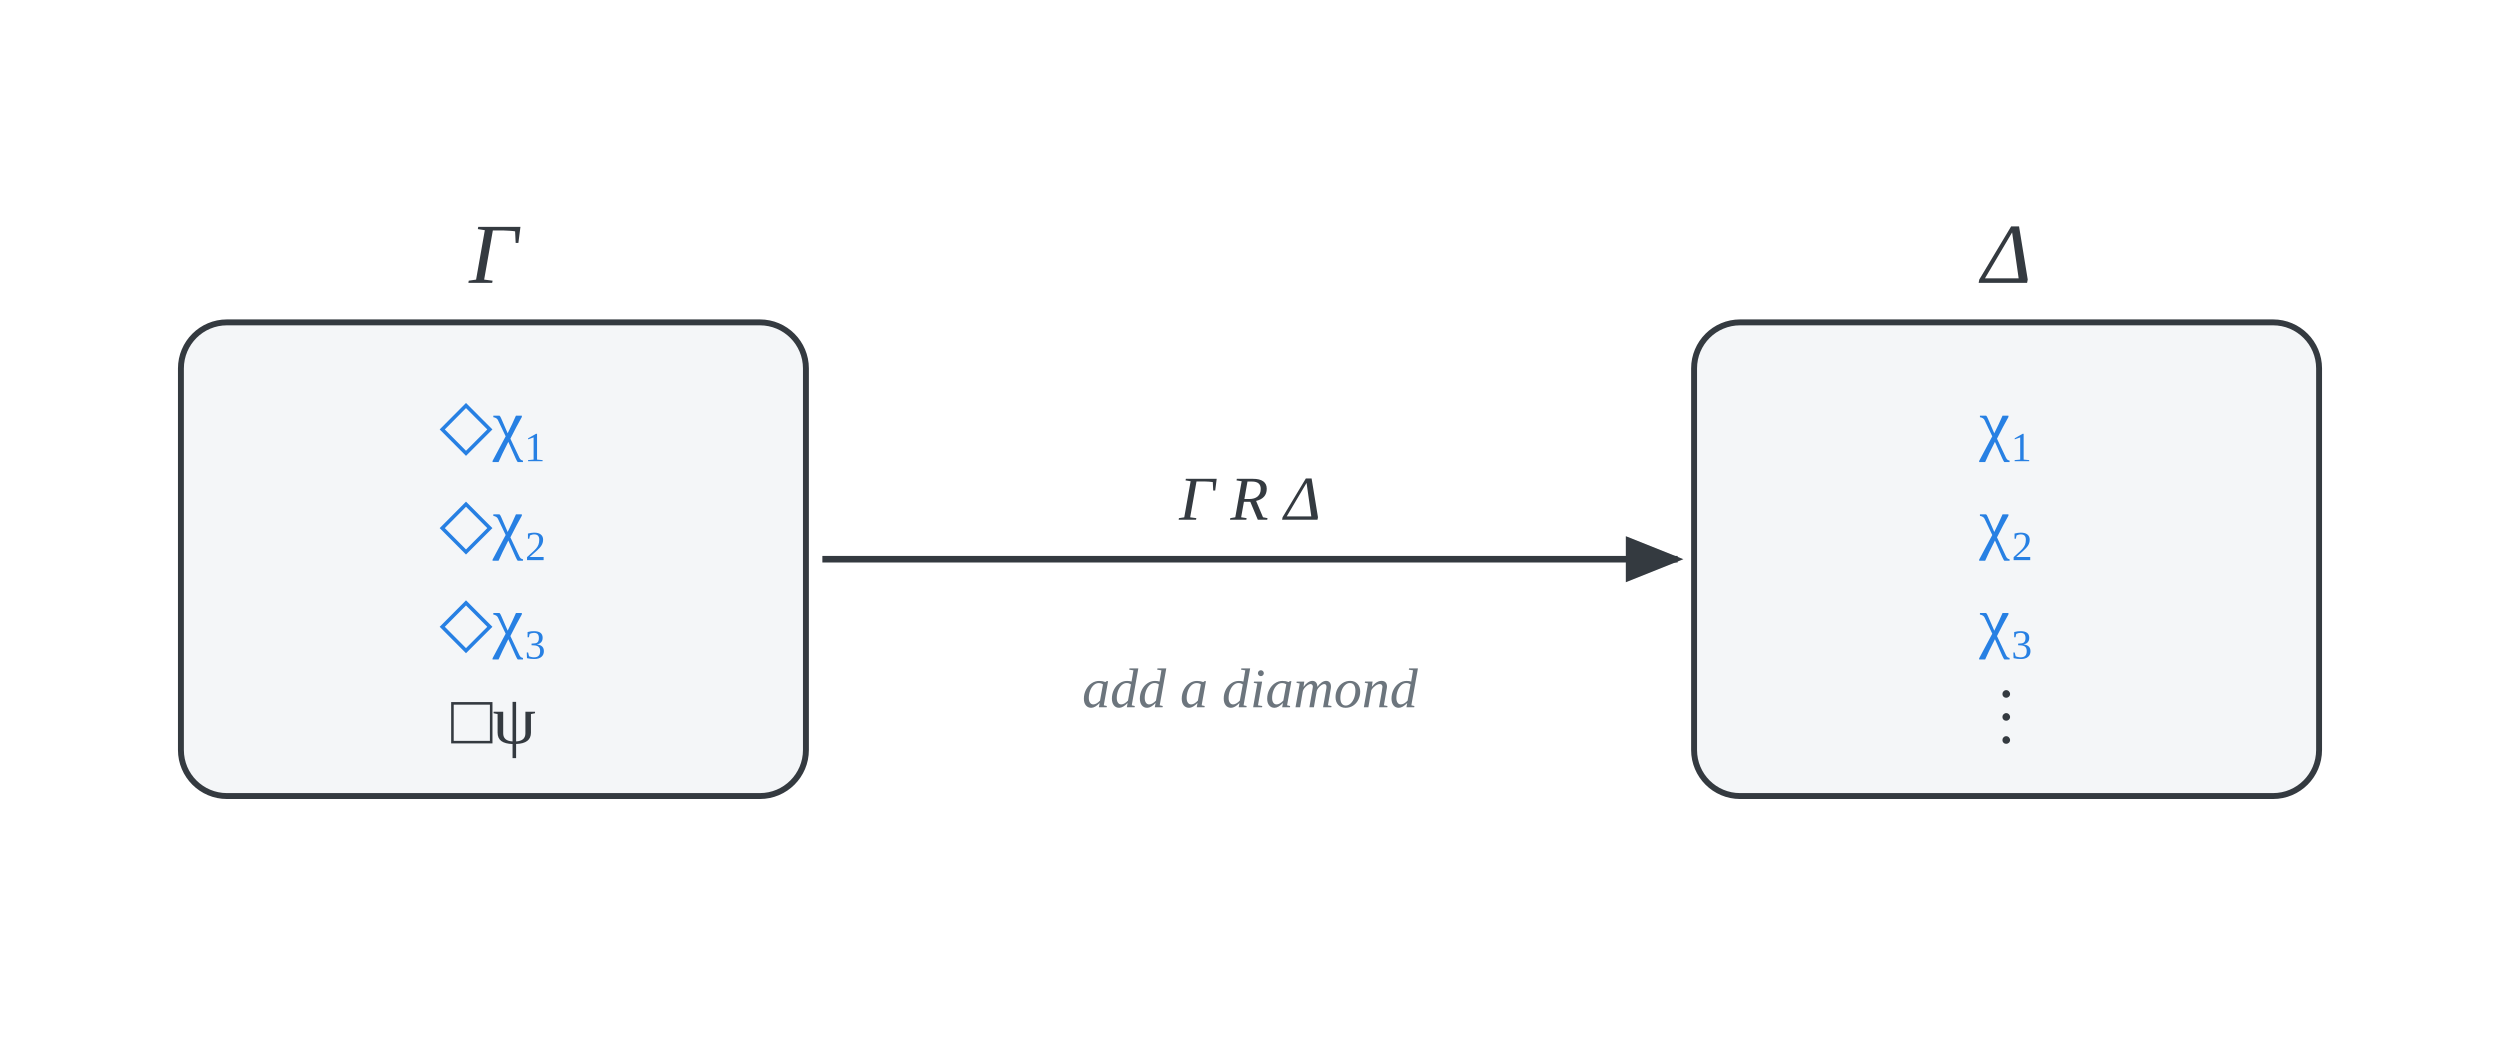
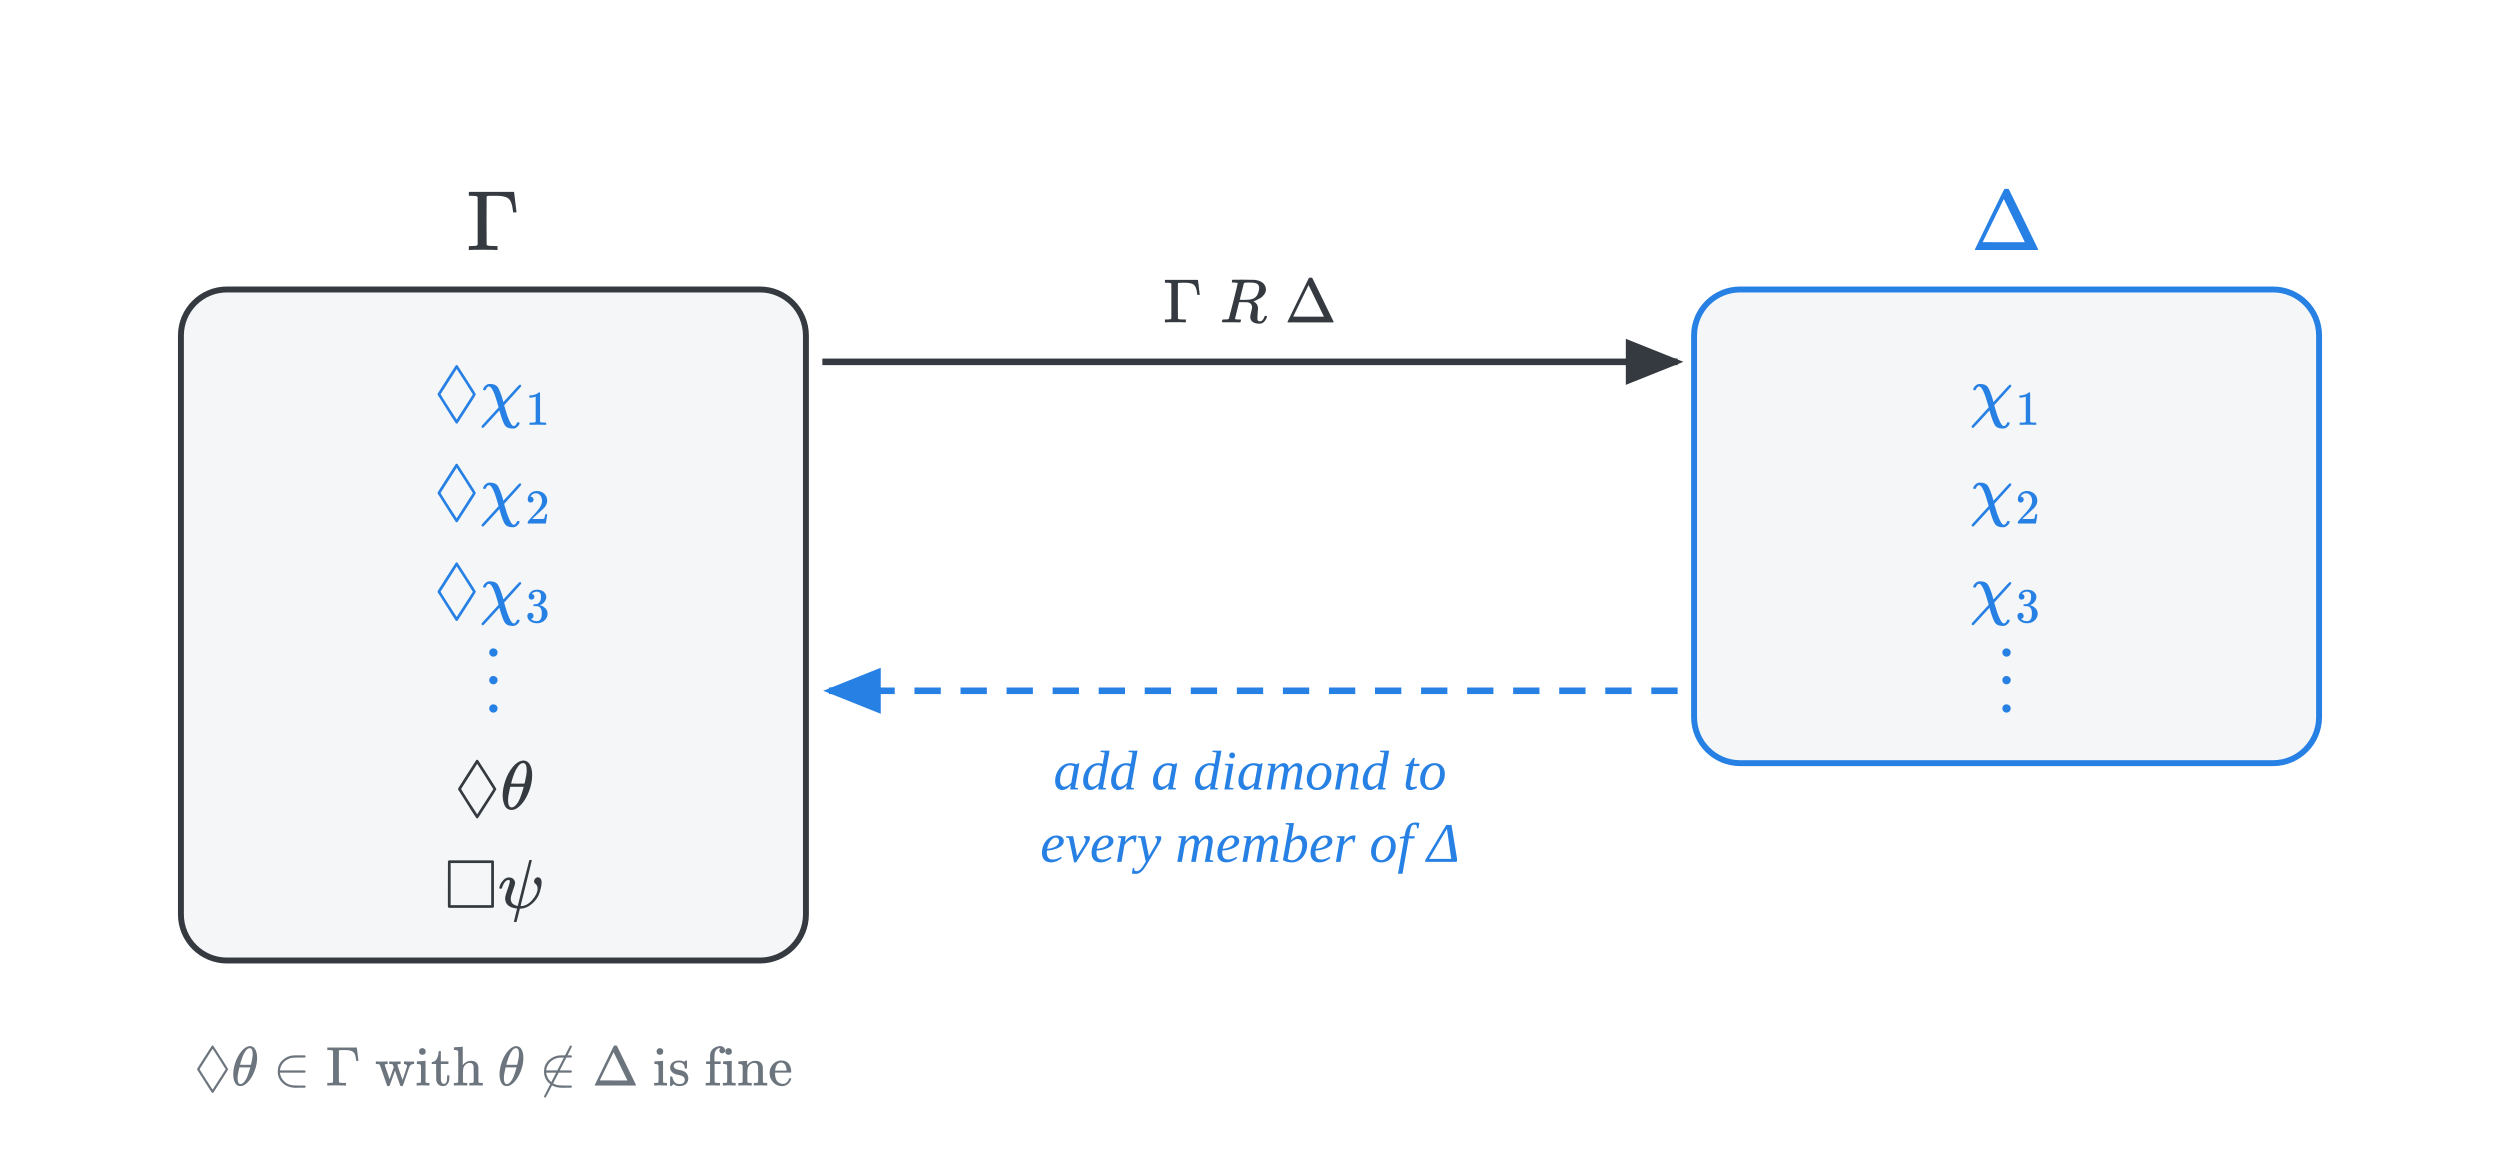
- <svg xmlns="http://www.w3.org/2000/svg" aria-label="Gamma R Delta: whatever is in Delta is possible according to Gamma." role="img" width="760" height="320" viewBox="0 0 760 320">
+ <svg xmlns="http://www.w3.org/2000/svg" aria-label="Gamma R Delta: for every member chi of Delta, diamond chi is in Gamma. Gamma may contain other diamond formulas whose bodies are not in Delta." role="img" width="760" height="350" viewBox="0 0 760 350">
  <defs>
    <marker id="a" markerHeight="7" markerWidth="9" orient="auto-start-reverse" refX="9" refY="4" viewBox="0 0 10 8">
      <path d="M 0 0 L 10 4 L 0 8 z" fill="#343a40" />
    </marker>
    <marker id="b" markerHeight="7" markerWidth="9" orient="auto-start-reverse" refX="9" refY="4" viewBox="0 0 10 8">
      <path d="M 0 0 L 10 4 L 0 8 z" fill="#2780e3" />
    </marker>
  </defs>
  <g font-family="Georgia, 'Times New Roman', 'DejaVu Serif', serif">
-     <rect x="55.0" y="98.0" width="190" height="144" rx="14" fill="#f4f6f8" stroke="#343a40" stroke-width="1.8" />
-     <text x="150" y="86.0" font-size="26" fill="#343a40" font-style="italic" text-anchor="middle">Γ</text>
-     <text x="150" y="136.0" font-size="21" fill="#2780e3" text-anchor="middle">◇χ₁</text>
-     <text x="150" y="166.0" font-size="21" fill="#2780e3" text-anchor="middle">◇χ₂</text>
-     <text x="150" y="196.0" font-size="21" fill="#2780e3" text-anchor="middle">◇χ₃</text>
-     <text x="150" y="226.0" font-size="21" fill="#343a40" text-anchor="middle">□ψ</text>
-     <rect x="515.0" y="98.0" width="190" height="144" rx="14" fill="#f4f6f8" stroke="#343a40" stroke-width="1.8" />
-     <text x="610" y="86.0" font-size="26" fill="#343a40" font-style="italic" text-anchor="middle">Δ</text>
-     <text x="610" y="136.0" font-size="21" fill="#2780e3" text-anchor="middle">χ₁</text>
-     <text x="610" y="166.0" font-size="21" fill="#2780e3" text-anchor="middle">χ₂</text>
-     <text x="610" y="196.0" font-size="21" fill="#2780e3" text-anchor="middle">χ₃</text>
-     <text x="610" y="226.0" font-size="21" fill="#343a40" text-anchor="middle">⋮</text>
-     <line x1="250" y1="170" x2="510" y2="170" stroke="#343a40" stroke-width="2" marker-end="url(#a)" />
-     <text x="380.0" y="158.0" font-size="19" fill="#343a40" font-style="italic" text-anchor="middle">Γ R Δ</text>
-     <text x="380" y="215" font-size="17" fill="#6c757d" font-style="italic" text-anchor="middle">add a diamond</text>
+     <rect x="55.0" y="88.0" width="190" height="204" rx="14" fill="#f4f6f8" stroke="#343a40" stroke-width="1.8" />
+     <g transform="translate(141.88,76.00) scale(0.026)">
+       <g stroke="#343a40" fill="#343a40" stroke-width="0" transform="scale(1,-1)">
+         <g data-mml-node="math">
+           <g data-mml-node="mi">
+             <path data-c="393" d="M128 619Q121 626 117 628T101 631T58 634H25V680H554V676Q556 670 568 560T582 444V440H542V444Q542 445 538 478T523 545T492 598Q454 634 349 634H334Q264 634 249 633T233 621Q232 618 232 339L233 61Q240 54 245 52T270 48T333 46H360V0H348Q324 3 182 3Q51 3 36 0H25V46H58Q100 47 109 49T128 61V619Z" />
+           </g>
+         </g>
+       </g>
+     </g>
+     <g transform="translate(131.84,126.00) scale(0.021)">
+       <g stroke="#2780e3" fill="#2780e3" stroke-width="0" transform="scale(1,-1)">
+         <g data-mml-node="math">
+           <g data-mml-node="mi">
+             <path data-c="25CA" d="M318 709Q325 716 332 716Q340 716 344 713T474 511Q611 298 611 292Q611 285 526 152Q494 103 474 72Q347 -128 344 -130Q340 -132 333 -132T322 -130Q319 -128 257 -31T131 169T60 278Q56 285 56 292Q56 298 60 305Q73 326 194 516T318 709ZM567 290T567 291T451 475T333 658L100 293Q100 288 215 108L333 -74Q334 -74 450 108Z" />
+           </g>
+           <g data-mml-node="msub" transform="translate(667,0)">
+             <g data-mml-node="mi">
+               <path data-c="1D712" d="M576 -125Q576 -147 547 -175T487 -204H476Q394 -204 363 -157Q334 -114 293 26L284 59Q283 58 248 19T170 -66T92 -151T53 -191Q49 -194 43 -194Q36 -194 31 -189T25 -177T38 -154T151 -30L272 102L265 131Q189 405 135 405Q104 405 87 358Q86 351 68 351Q48 351 48 361Q48 369 56 386T89 423T148 442Q224 442 258 400Q276 375 297 320T330 222L341 180Q344 180 455 303T573 429Q579 431 582 431Q600 431 600 414Q600 407 587 392T477 270Q356 138 353 134L362 102Q392 -10 428 -89T490 -168Q504 -168 517 -156T536 -126Q539 -116 543 -115T557 -114T571 -115Q576 -118 576 -125Z" />
+             </g>
+             <g data-mml-node="mn" transform="translate(659,-150) scale(0.707)">
+               <path data-c="31" d="M213 578L200 573Q186 568 160 563T102 556H83V602H102Q149 604 189 617T245 641T273 663Q275 666 285 666Q294 666 302 660V361L303 61Q310 54 315 52T339 48T401 46H427V0H416Q395 3 257 3Q121 3 100 0H88V46H114Q136 46 152 46T177 47T193 50T201 52T207 57T213 61V578Z" />
+             </g>
+           </g>
+         </g>
+       </g>
+     </g>
+     <g transform="translate(131.84,156.00) scale(0.021)">
+       <g stroke="#2780e3" fill="#2780e3" stroke-width="0" transform="scale(1,-1)">
+         <g data-mml-node="math">
+           <g data-mml-node="mi">
+             <path data-c="25CA" d="M318 709Q325 716 332 716Q340 716 344 713T474 511Q611 298 611 292Q611 285 526 152Q494 103 474 72Q347 -128 344 -130Q340 -132 333 -132T322 -130Q319 -128 257 -31T131 169T60 278Q56 285 56 292Q56 298 60 305Q73 326 194 516T318 709ZM567 290T567 291T451 475T333 658L100 293Q100 288 215 108L333 -74Q334 -74 450 108Z" />
+           </g>
+           <g data-mml-node="msub" transform="translate(667,0)">
+             <g data-mml-node="mi">
+               <path data-c="1D712" d="M576 -125Q576 -147 547 -175T487 -204H476Q394 -204 363 -157Q334 -114 293 26L284 59Q283 58 248 19T170 -66T92 -151T53 -191Q49 -194 43 -194Q36 -194 31 -189T25 -177T38 -154T151 -30L272 102L265 131Q189 405 135 405Q104 405 87 358Q86 351 68 351Q48 351 48 361Q48 369 56 386T89 423T148 442Q224 442 258 400Q276 375 297 320T330 222L341 180Q344 180 455 303T573 429Q579 431 582 431Q600 431 600 414Q600 407 587 392T477 270Q356 138 353 134L362 102Q392 -10 428 -89T490 -168Q504 -168 517 -156T536 -126Q539 -116 543 -115T557 -114T571 -115Q576 -118 576 -125Z" />
+             </g>
+             <g data-mml-node="mn" transform="translate(659,-150) scale(0.707)">
+               <path data-c="32" d="M109 429Q82 429 66 447T50 491Q50 562 103 614T235 666Q326 666 387 610T449 465Q449 422 429 383T381 315T301 241Q265 210 201 149L142 93L218 92Q375 92 385 97Q392 99 409 186V189H449V186Q448 183 436 95T421 3V0H50V19V31Q50 38 56 46T86 81Q115 113 136 137Q145 147 170 174T204 211T233 244T261 278T284 308T305 340T320 369T333 401T340 431T343 464Q343 527 309 573T212 619Q179 619 154 602T119 569T109 550Q109 549 114 549Q132 549 151 535T170 489Q170 464 154 447T109 429Z" />
+             </g>
+           </g>
+         </g>
+       </g>
+     </g>
+     <g transform="translate(131.84,186.00) scale(0.021)">
+       <g stroke="#2780e3" fill="#2780e3" stroke-width="0" transform="scale(1,-1)">
+         <g data-mml-node="math">
+           <g data-mml-node="mi">
+             <path data-c="25CA" d="M318 709Q325 716 332 716Q340 716 344 713T474 511Q611 298 611 292Q611 285 526 152Q494 103 474 72Q347 -128 344 -130Q340 -132 333 -132T322 -130Q319 -128 257 -31T131 169T60 278Q56 285 56 292Q56 298 60 305Q73 326 194 516T318 709ZM567 290T567 291T451 475T333 658L100 293Q100 288 215 108L333 -74Q334 -74 450 108Z" />
+           </g>
+           <g data-mml-node="msub" transform="translate(667,0)">
+             <g data-mml-node="mi">
+               <path data-c="1D712" d="M576 -125Q576 -147 547 -175T487 -204H476Q394 -204 363 -157Q334 -114 293 26L284 59Q283 58 248 19T170 -66T92 -151T53 -191Q49 -194 43 -194Q36 -194 31 -189T25 -177T38 -154T151 -30L272 102L265 131Q189 405 135 405Q104 405 87 358Q86 351 68 351Q48 351 48 361Q48 369 56 386T89 423T148 442Q224 442 258 400Q276 375 297 320T330 222L341 180Q344 180 455 303T573 429Q579 431 582 431Q600 431 600 414Q600 407 587 392T477 270Q356 138 353 134L362 102Q392 -10 428 -89T490 -168Q504 -168 517 -156T536 -126Q539 -116 543 -115T557 -114T571 -115Q576 -118 576 -125Z" />
+             </g>
+             <g data-mml-node="mn" transform="translate(659,-150) scale(0.707)">
+               <path data-c="33" d="M127 463Q100 463 85 480T69 524Q69 579 117 622T233 665Q268 665 277 664Q351 652 390 611T430 522Q430 470 396 421T302 350L299 348Q299 347 308 345T337 336T375 315Q457 262 457 175Q457 96 395 37T238 -22Q158 -22 100 21T42 130Q42 158 60 175T105 193Q133 193 151 175T169 130Q169 119 166 110T159 94T148 82T136 74T126 70T118 67L114 66Q165 21 238 21Q293 21 321 74Q338 107 338 175V195Q338 290 274 322Q259 328 213 329L171 330L168 332Q166 335 166 348Q166 366 174 366Q202 366 232 371Q266 376 294 413T322 525V533Q322 590 287 612Q265 626 240 626Q208 626 181 615T143 592T132 580H135Q138 579 143 578T153 573T165 566T175 555T183 540T186 520Q186 498 172 481T127 463Z" />
+             </g>
+           </g>
+         </g>
+       </g>
+     </g>
+     <g transform="translate(147.08,216.00) scale(0.021)">
+       <g stroke="#2780e3" fill="#2780e3" stroke-width="0" transform="scale(1,-1)">
+         <g data-mml-node="math">
+           <g data-mml-node="TeXAtom" data-mjx-texclass="ORD">
+             <g data-mml-node="mo">
+               <path data-c="22EE" d="M78 30Q78 54 95 72T138 90Q162 90 180 74T199 31Q199 6 182 -12T139 -30T96 -13T78 30ZM78 440Q78 464 95 482T138 500Q162 500 180 484T199 441Q199 416 182 398T139 380T96 397T78 440ZM78 840Q78 864 95 882T138 900Q162 900 180 884T199 841Q199 816 182 798T139 780T96 797T78 840Z" />
+             </g>
+           </g>
+         </g>
+       </g>
+     </g>
+     <g transform="translate(138.07,246.00) scale(0.021)">
+       <g stroke="#343a40" fill="#343a40" stroke-width="0" transform="scale(1,-1)">
+         <g data-mml-node="math">
+           <g data-mml-node="mi">
+             <path data-c="25CA" d="M318 709Q325 716 332 716Q340 716 344 713T474 511Q611 298 611 292Q611 285 526 152Q494 103 474 72Q347 -128 344 -130Q340 -132 333 -132T322 -130Q319 -128 257 -31T131 169T60 278Q56 285 56 292Q56 298 60 305Q73 326 194 516T318 709ZM567 290T567 291T451 475T333 658L100 293Q100 288 215 108L333 -74Q334 -74 450 108Z" />
+           </g>
+           <g data-mml-node="mi" transform="translate(667,0)">
+             <path data-c="1D703" d="M35 200Q35 302 74 415T180 610T319 704Q320 704 327 704T339 705Q393 701 423 656Q462 596 462 495Q462 380 417 261T302 66T168 -10H161Q125 -10 99 10T60 63T41 130T35 200ZM383 566Q383 668 330 668Q294 668 260 623T204 521T170 421T157 371Q206 370 254 370L351 371Q352 372 359 404T375 484T383 566ZM113 132Q113 26 166 26Q181 26 198 36T239 74T287 161T335 307L340 324H145Q145 321 136 286T120 208T113 132Z" />
+           </g>
+         </g>
+       </g>
+     </g>
+     <g transform="translate(135.00,276.00) scale(0.021)">
+       <g stroke="#343a40" fill="#343a40" stroke-width="0" transform="scale(1,-1)">
+         <g data-mml-node="math">
+           <g data-mml-node="mi">
+             <path data-c="25FB" d="M71 0Q59 4 55 16V346L56 676Q64 686 70 689H709Q719 681 722 674V15Q719 10 709 1L390 0H71ZM682 40V649H95V40H682Z" />
+           </g>
+           <g data-mml-node="mi" transform="translate(778,0)">
+             <path data-c="1D713" d="M161 441Q202 441 226 417T250 358Q250 338 218 252T187 127Q190 85 214 61Q235 43 257 37Q275 29 288 29H289L371 360Q455 691 456 692Q459 694 472 694Q492 694 492 687Q492 678 411 356Q329 28 329 27T335 26Q421 26 498 114T576 278Q576 302 568 319T550 343T532 361T524 384Q524 405 541 424T583 443Q602 443 618 425T634 366Q634 337 623 288T605 220Q573 125 492 57T329 -11H319L296 -104Q272 -198 272 -199Q270 -205 252 -205H239Q233 -199 233 -197Q233 -192 256 -102T279 -9Q272 -8 265 -8Q106 14 106 139Q106 174 139 264T173 379Q173 380 173 381Q173 390 173 393T169 400T158 404H154Q131 404 112 385T82 344T65 302T57 280Q55 278 41 278H27Q21 284 21 287Q21 299 34 333T82 404T161 441Z" />
+           </g>
+         </g>
+       </g>
+     </g>
+     <rect x="515.0" y="88.0" width="190" height="144" rx="14" fill="#f4f6f8" stroke="#2780e3" stroke-width="1.8" />
+     <g transform="translate(599.17,76.00) scale(0.026)">
+       <g stroke="#2780e3" fill="#2780e3" stroke-width="0" transform="scale(1,-1)">
+         <g data-mml-node="math">
+           <g data-mml-node="mi">
+             <path data-c="394" d="M51 0Q46 4 46 7Q46 9 215 357T388 709Q391 716 416 716Q439 716 444 709Q447 705 616 357T786 7Q786 4 781 0H51ZM507 344L384 596L137 92L383 91H630Q630 93 507 344Z" />
+           </g>
+         </g>
+       </g>
+     </g>
+     <g transform="translate(598.84,126.00) scale(0.021)">
+       <g stroke="#2780e3" fill="#2780e3" stroke-width="0" transform="scale(1,-1)">
+         <g data-mml-node="math">
+           <g data-mml-node="msub">
+             <g data-mml-node="mi">
+               <path data-c="1D712" d="M576 -125Q576 -147 547 -175T487 -204H476Q394 -204 363 -157Q334 -114 293 26L284 59Q283 58 248 19T170 -66T92 -151T53 -191Q49 -194 43 -194Q36 -194 31 -189T25 -177T38 -154T151 -30L272 102L265 131Q189 405 135 405Q104 405 87 358Q86 351 68 351Q48 351 48 361Q48 369 56 386T89 423T148 442Q224 442 258 400Q276 375 297 320T330 222L341 180Q344 180 455 303T573 429Q579 431 582 431Q600 431 600 414Q600 407 587 392T477 270Q356 138 353 134L362 102Q392 -10 428 -89T490 -168Q504 -168 517 -156T536 -126Q539 -116 543 -115T557 -114T571 -115Q576 -118 576 -125Z" />
+             </g>
+             <g data-mml-node="mn" transform="translate(659,-150) scale(0.707)">
+               <path data-c="31" d="M213 578L200 573Q186 568 160 563T102 556H83V602H102Q149 604 189 617T245 641T273 663Q275 666 285 666Q294 666 302 660V361L303 61Q310 54 315 52T339 48T401 46H427V0H416Q395 3 257 3Q121 3 100 0H88V46H114Q136 46 152 46T177 47T193 50T201 52T207 57T213 61V578Z" />
+             </g>
+           </g>
+         </g>
+       </g>
+     </g>
+     <g transform="translate(598.84,156.00) scale(0.021)">
+       <g stroke="#2780e3" fill="#2780e3" stroke-width="0" transform="scale(1,-1)">
+         <g data-mml-node="math">
+           <g data-mml-node="msub">
+             <g data-mml-node="mi">
+               <path data-c="1D712" d="M576 -125Q576 -147 547 -175T487 -204H476Q394 -204 363 -157Q334 -114 293 26L284 59Q283 58 248 19T170 -66T92 -151T53 -191Q49 -194 43 -194Q36 -194 31 -189T25 -177T38 -154T151 -30L272 102L265 131Q189 405 135 405Q104 405 87 358Q86 351 68 351Q48 351 48 361Q48 369 56 386T89 423T148 442Q224 442 258 400Q276 375 297 320T330 222L341 180Q344 180 455 303T573 429Q579 431 582 431Q600 431 600 414Q600 407 587 392T477 270Q356 138 353 134L362 102Q392 -10 428 -89T490 -168Q504 -168 517 -156T536 -126Q539 -116 543 -115T557 -114T571 -115Q576 -118 576 -125Z" />
+             </g>
+             <g data-mml-node="mn" transform="translate(659,-150) scale(0.707)">
+               <path data-c="32" d="M109 429Q82 429 66 447T50 491Q50 562 103 614T235 666Q326 666 387 610T449 465Q449 422 429 383T381 315T301 241Q265 210 201 149L142 93L218 92Q375 92 385 97Q392 99 409 186V189H449V186Q448 183 436 95T421 3V0H50V19V31Q50 38 56 46T86 81Q115 113 136 137Q145 147 170 174T204 211T233 244T261 278T284 308T305 340T320 369T333 401T340 431T343 464Q343 527 309 573T212 619Q179 619 154 602T119 569T109 550Q109 549 114 549Q132 549 151 535T170 489Q170 464 154 447T109 429Z" />
+             </g>
+           </g>
+         </g>
+       </g>
+     </g>
+     <g transform="translate(598.84,186.00) scale(0.021)">
+       <g stroke="#2780e3" fill="#2780e3" stroke-width="0" transform="scale(1,-1)">
+         <g data-mml-node="math">
+           <g data-mml-node="msub">
+             <g data-mml-node="mi">
+               <path data-c="1D712" d="M576 -125Q576 -147 547 -175T487 -204H476Q394 -204 363 -157Q334 -114 293 26L284 59Q283 58 248 19T170 -66T92 -151T53 -191Q49 -194 43 -194Q36 -194 31 -189T25 -177T38 -154T151 -30L272 102L265 131Q189 405 135 405Q104 405 87 358Q86 351 68 351Q48 351 48 361Q48 369 56 386T89 423T148 442Q224 442 258 400Q276 375 297 320T330 222L341 180Q344 180 455 303T573 429Q579 431 582 431Q600 431 600 414Q600 407 587 392T477 270Q356 138 353 134L362 102Q392 -10 428 -89T490 -168Q504 -168 517 -156T536 -126Q539 -116 543 -115T557 -114T571 -115Q576 -118 576 -125Z" />
+             </g>
+             <g data-mml-node="mn" transform="translate(659,-150) scale(0.707)">
+               <path data-c="33" d="M127 463Q100 463 85 480T69 524Q69 579 117 622T233 665Q268 665 277 664Q351 652 390 611T430 522Q430 470 396 421T302 350L299 348Q299 347 308 345T337 336T375 315Q457 262 457 175Q457 96 395 37T238 -22Q158 -22 100 21T42 130Q42 158 60 175T105 193Q133 193 151 175T169 130Q169 119 166 110T159 94T148 82T136 74T126 70T118 67L114 66Q165 21 238 21Q293 21 321 74Q338 107 338 175V195Q338 290 274 322Q259 328 213 329L171 330L168 332Q166 335 166 348Q166 366 174 366Q202 366 232 371Q266 376 294 413T322 525V533Q322 590 287 612Q265 626 240 626Q208 626 181 615T143 592T132 580H135Q138 579 143 578T153 573T165 566T175 555T183 540T186 520Q186 498 172 481T127 463Z" />
+             </g>
+           </g>
+         </g>
+       </g>
+     </g>
+     <g transform="translate(607.08,216.00) scale(0.021)">
+       <g stroke="#2780e3" fill="#2780e3" stroke-width="0" transform="scale(1,-1)">
+         <g data-mml-node="math">
+           <g data-mml-node="TeXAtom" data-mjx-texclass="ORD">
+             <g data-mml-node="mo">
+               <path data-c="22EE" d="M78 30Q78 54 95 72T138 90Q162 90 180 74T199 31Q199 6 182 -12T139 -30T96 -13T78 30ZM78 440Q78 464 95 482T138 500Q162 500 180 484T199 441Q199 416 182 398T139 380T96 397T78 440ZM78 840Q78 864 95 882T138 900Q162 900 180 884T199 841Q199 816 182 798T139 780T96 797T78 840Z" />
+             </g>
+           </g>
+         </g>
+       </g>
+     </g>
+     <line x1="250" y1="110" x2="510" y2="110" stroke="#343a40" stroke-width="2" marker-end="url(#a)" />
+     <g transform="translate(353.66,98.00) scale(0.019)">
+       <g stroke="#343a40" fill="#343a40" stroke-width="0" transform="scale(1,-1)">
+         <g data-mml-node="math">
+           <g data-mml-node="mi">
+             <path data-c="393" d="M128 619Q121 626 117 628T101 631T58 634H25V680H554V676Q556 670 568 560T582 444V440H542V444Q542 445 538 478T523 545T492 598Q454 634 349 634H334Q264 634 249 633T233 621Q232 618 232 339L233 61Q240 54 245 52T270 48T333 46H360V0H348Q324 3 182 3Q51 3 36 0H25V46H58Q100 47 109 49T128 61V619Z" />
+           </g>
+           <g data-mml-node="TeXAtom" data-mjx-texclass="REL" transform="translate(902.8,0)">
+             <g data-mml-node="mi">
+               <path data-c="1D445" d="M230 637Q203 637 198 638T193 649Q193 676 204 682Q206 683 378 683Q550 682 564 680Q620 672 658 652T712 606T733 563T739 529Q739 484 710 445T643 385T576 351T538 338L545 333Q612 295 612 223Q612 212 607 162T602 80V71Q602 53 603 43T614 25T640 16Q668 16 686 38T712 85Q717 99 720 102T735 105Q755 105 755 93Q755 75 731 36Q693 -21 641 -21H632Q571 -21 531 4T487 82Q487 109 502 166T517 239Q517 290 474 313Q459 320 449 321T378 323H309L277 193Q244 61 244 59Q244 55 245 54T252 50T269 48T302 46H333Q339 38 339 37T336 19Q332 6 326 0H311Q275 2 180 2Q146 2 117 2T71 2T50 1Q33 1 33 10Q33 12 36 24Q41 43 46 45Q50 46 61 46H67Q94 46 127 49Q141 52 146 61Q149 65 218 339T287 628Q287 635 230 637ZM630 554Q630 586 609 608T523 636Q521 636 500 636T462 637H440Q393 637 386 627Q385 624 352 494T319 361Q319 360 388 360Q466 361 492 367Q556 377 592 426Q608 449 619 486T630 554Z" />
+             </g>
+           </g>
+           <g data-mml-node="mi" transform="translate(1939.6,0)">
+             <path data-c="394" d="M51 0Q46 4 46 7Q46 9 215 357T388 709Q391 716 416 716Q439 716 444 709Q447 705 616 357T786 7Q786 4 781 0H51ZM507 344L384 596L137 92L383 91H630Q630 93 507 344Z" />
+           </g>
+         </g>
+       </g>
+     </g>
+     <line x1="510" y1="210" x2="252" y2="210" stroke="#2780e3" stroke-width="2" stroke-dasharray="8 6" marker-end="url(#b)" />
+     <text x="380" y="240" font-size="17" fill="#2780e3" font-style="italic" text-anchor="middle">add a diamond to</text>
+     <text x="380" y="262" font-size="17" fill="#2780e3" font-style="italic" text-anchor="middle">every member of Δ</text>
+     <g transform="translate(58.97,330.00) scale(0.017)">
+       <g stroke="#6c757d" fill="#6c757d" stroke-width="0" transform="scale(1,-1)">
+         <g data-mml-node="math">
+           <g data-mml-node="mi">
+             <path data-c="25CA" d="M318 709Q325 716 332 716Q340 716 344 713T474 511Q611 298 611 292Q611 285 526 152Q494 103 474 72Q347 -128 344 -130Q340 -132 333 -132T322 -130Q319 -128 257 -31T131 169T60 278Q56 285 56 292Q56 298 60 305Q73 326 194 516T318 709ZM567 290T567 291T451 475T333 658L100 293Q100 288 215 108L333 -74Q334 -74 450 108Z" />
+           </g>
+           <g data-mml-node="mi" transform="translate(667,0)">
+             <path data-c="1D703" d="M35 200Q35 302 74 415T180 610T319 704Q320 704 327 704T339 705Q393 701 423 656Q462 596 462 495Q462 380 417 261T302 66T168 -10H161Q125 -10 99 10T60 63T41 130T35 200ZM383 566Q383 668 330 668Q294 668 260 623T204 521T170 421T157 371Q206 370 254 370L351 371Q352 372 359 404T375 484T383 566ZM113 132Q113 26 166 26Q181 26 198 36T239 74T287 161T335 307L340 324H145Q145 321 136 286T120 208T113 132Z" />
+           </g>
+           <g data-mml-node="mo" transform="translate(1413.8,0)">
+             <path data-c="2208" d="M84 250Q84 372 166 450T360 539Q361 539 377 539T419 540T469 540H568Q583 532 583 520Q583 511 570 501L466 500Q355 499 329 494Q280 482 242 458T183 409T147 354T129 306T124 272V270H568Q583 262 583 250T568 230H124V228Q124 207 134 177T167 112T231 48T328 7Q355 1 466 0H570Q583 -10 583 -20Q583 -32 568 -40H471Q464 -40 446 -40T417 -41Q262 -41 172 45Q84 127 84 250Z" />
+           </g>
+           <g data-mml-node="mi" transform="translate(2358.6,0)">
+             <path data-c="393" d="M128 619Q121 626 117 628T101 631T58 634H25V680H554V676Q556 670 568 560T582 444V440H542V444Q542 445 538 478T523 545T492 598Q454 634 349 634H334Q264 634 249 633T233 621Q232 618 232 339L233 61Q240 54 245 52T270 48T333 46H360V0H348Q324 3 182 3Q51 3 36 0H25V46H58Q100 47 109 49T128 61V619Z" />
+           </g>
+           <g data-mml-node="mtext" transform="translate(2983.6,0)">
+             <path data-c="A0" d="" />
+             <path data-c="77" d="M90 368Q84 378 76 380T40 385H18V431H24L43 430Q62 430 84 429T116 428Q206 428 221 431H229V385H215Q177 383 177 368Q177 367 221 239L265 113L339 328L333 345Q323 374 316 379Q308 384 278 385H258V431H264Q270 428 348 428Q439 428 454 431H461V385H452Q404 385 404 369Q404 366 418 324T449 234T481 143L496 100L537 219Q579 341 579 347Q579 363 564 373T530 385H522V431H529Q541 428 624 428Q692 428 698 431H703V385H697Q696 385 691 385T682 384Q635 377 619 334L559 161Q546 124 528 71Q508 12 503 1T487 -11H479Q460 -11 456 -4Q455 -3 407 133L361 267Q359 263 266 -4Q261 -11 243 -11H238Q225 -11 220 -3L90 368Z" transform="translate(250,0)" />
+             <path data-c="69" d="M69 609Q69 637 87 653T131 669Q154 667 171 652T188 609Q188 579 171 564T129 549Q104 549 87 564T69 609ZM247 0Q232 3 143 3Q132 3 106 3T56 1L34 0H26V46H42Q70 46 91 49Q100 53 102 60T104 102V205V293Q104 345 102 359T88 378Q74 385 41 385H30V408Q30 431 32 431L42 432Q52 433 70 434T106 436Q123 437 142 438T171 441T182 442H185V62Q190 52 197 50T232 46H255V0H247Z" transform="translate(972,0)" />
+             <path data-c="74" d="M27 422Q80 426 109 478T141 600V615H181V431H316V385H181V241Q182 116 182 100T189 68Q203 29 238 29Q282 29 292 100Q293 108 293 146V181H333V146V134Q333 57 291 17Q264 -10 221 -10Q187 -10 162 2T124 33T105 68T98 100Q97 107 97 248V385H18V422H27Z" transform="translate(1250,0)" />
+             <path data-c="68" d="M41 46H55Q94 46 102 60V68Q102 77 102 91T102 124T102 167T103 217T103 272T103 329Q103 366 103 407T103 482T102 542T102 586T102 603Q99 622 88 628T43 637H25V660Q25 683 27 683L37 684Q47 685 66 686T103 688Q120 689 140 690T170 693T181 694H184V367Q244 442 328 442Q451 442 463 329Q464 322 464 190V104Q464 66 466 59T477 49Q498 46 526 46H542V0H534L510 1Q487 2 460 2T422 3Q319 3 310 0H302V46H318Q379 46 379 62Q380 64 380 200Q379 335 378 343Q372 371 358 385T334 402T308 404Q263 404 229 370Q202 343 195 315T187 232V168V108Q187 78 188 68T191 55T200 49Q221 46 249 46H265V0H257L234 1Q210 2 183 2T145 3Q42 3 33 0H25V46H41Z" transform="translate(1639,0)" />
+             <path data-c="A0" d="" transform="translate(2195,0)" />
+           </g>
+           <g data-mml-node="mi" transform="translate(5428.6,0)">
+             <path data-c="1D703" d="M35 200Q35 302 74 415T180 610T319 704Q320 704 327 704T339 705Q393 701 423 656Q462 596 462 495Q462 380 417 261T302 66T168 -10H161Q125 -10 99 10T60 63T41 130T35 200ZM383 566Q383 668 330 668Q294 668 260 623T204 521T170 421T157 371Q206 370 254 370L351 371Q352 372 359 404T375 484T383 566ZM113 132Q113 26 166 26Q181 26 198 36T239 74T287 161T335 307L340 324H145Q145 321 136 286T120 208T113 132Z" />
+           </g>
+           <g data-mml-node="mo" transform="translate(6175.3,0)">
+             <path data-c="2209" d="M196 25Q84 109 84 250Q84 372 166 450T360 539Q361 539 375 539T413 540T460 540L547 707Q550 716 563 716Q570 716 575 712T581 703T583 696T505 540H568Q583 532 583 520Q583 511 570 501L484 500L366 270H568Q583 262 583 250T568 230H346L247 38Q284 16 328 7Q355 1 466 0H570Q583 -10 583 -20Q583 -32 568 -40H471Q464 -40 447 -40T419 -41Q304 -41 228 3Q117 -211 115 -212Q111 -215 104 -215T92 -212T86 -204T84 -197Q84 -190 89 -183L196 25ZM214 61L301 230H124V228Q124 196 147 147T214 61ZM321 270L440 500Q353 499 329 494Q280 482 242 458T183 409T147 354T129 306T124 272V270H321Z" />
+           </g>
+           <g data-mml-node="mi" transform="translate(7120.1,0)">
+             <path data-c="394" d="M51 0Q46 4 46 7Q46 9 215 357T388 709Q391 716 416 716Q439 716 444 709Q447 705 616 357T786 7Q786 4 781 0H51ZM507 344L384 596L137 92L383 91H630Q630 93 507 344Z" />
+           </g>
+           <g data-mml-node="mtext" transform="translate(7953.1,0)">
+             <path data-c="A0" d="" />
+             <path data-c="69" d="M69 609Q69 637 87 653T131 669Q154 667 171 652T188 609Q188 579 171 564T129 549Q104 549 87 564T69 609ZM247 0Q232 3 143 3Q132 3 106 3T56 1L34 0H26V46H42Q70 46 91 49Q100 53 102 60T104 102V205V293Q104 345 102 359T88 378Q74 385 41 385H30V408Q30 431 32 431L42 432Q52 433 70 434T106 436Q123 437 142 438T171 441T182 442H185V62Q190 52 197 50T232 46H255V0H247Z" transform="translate(250,0)" />
+             <path data-c="73" d="M295 316Q295 356 268 385T190 414Q154 414 128 401Q98 382 98 349Q97 344 98 336T114 312T157 287Q175 282 201 278T245 269T277 256Q294 248 310 236T342 195T359 133Q359 71 321 31T198 -10H190Q138 -10 94 26L86 19L77 10Q71 4 65 -1L54 -11H46H42Q39 -11 33 -5V74V132Q33 153 35 157T45 162H54Q66 162 70 158T75 146T82 119T101 77Q136 26 198 26Q295 26 295 104Q295 133 277 151Q257 175 194 187T111 210Q75 227 54 256T33 318Q33 357 50 384T93 424T143 442T187 447H198Q238 447 268 432L283 424L292 431Q302 440 314 448H322H326Q329 448 335 442V310L329 304H301Q295 310 295 316Z" transform="translate(528,0)" />
+             <path data-c="20" d="" transform="translate(922,0)" />
+             <path data-c="66" d="M273 0Q255 3 146 3Q43 3 34 0H26V46H42Q70 46 91 49Q99 52 103 60Q104 62 104 224V385H33V431H104V497L105 564L107 574Q126 639 171 668T266 704Q267 704 275 704T289 705Q330 702 351 679T372 627Q372 604 358 590T321 576T284 590T270 627Q270 647 288 667H284Q280 668 273 668Q245 668 223 647T189 592Q183 572 182 497V431H293V385H185V225Q185 63 186 61T189 57T194 54T199 51T206 49T213 48T222 47T231 47T241 46T251 46H282V0H273Z" transform="translate(1172,0)" />
+             <path data-c="69" d="M69 609Q69 637 87 653T131 669Q154 667 171 652T188 609Q188 579 171 564T129 549Q104 549 87 564T69 609ZM247 0Q232 3 143 3Q132 3 106 3T56 1L34 0H26V46H42Q70 46 91 49Q100 53 102 60T104 102V205V293Q104 345 102 359T88 378Q74 385 41 385H30V408Q30 431 32 431L42 432Q52 433 70 434T106 436Q123 437 142 438T171 441T182 442H185V62Q190 52 197 50T232 46H255V0H247Z" transform="translate(1478,0)" />
+             <path data-c="6E" d="M41 46H55Q94 46 102 60V68Q102 77 102 91T102 122T103 161T103 203Q103 234 103 269T102 328V351Q99 370 88 376T43 385H25V408Q25 431 27 431L37 432Q47 433 65 434T102 436Q119 437 138 438T167 441T178 442H181V402Q181 364 182 364T187 369T199 384T218 402T247 421T285 437Q305 442 336 442Q450 438 463 329Q464 322 464 190V104Q464 66 466 59T477 49Q498 46 526 46H542V0H534L510 1Q487 2 460 2T422 3Q319 3 310 0H302V46H318Q379 46 379 62Q380 64 380 200Q379 335 378 343Q372 371 358 385T334 402T308 404Q263 404 229 370Q202 343 195 315T187 232V168V108Q187 78 188 68T191 55T200 49Q221 46 249 46H265V0H257L234 1Q210 2 183 2T145 3Q42 3 33 0H25V46H41Z" transform="translate(1756,0)" />
+             <path data-c="65" d="M28 218Q28 273 48 318T98 391T163 433T229 448Q282 448 320 430T378 380T406 316T415 245Q415 238 408 231H126V216Q126 68 226 36Q246 30 270 30Q312 30 342 62Q359 79 369 104L379 128Q382 131 395 131H398Q415 131 415 121Q415 117 412 108Q393 53 349 21T250 -11Q155 -11 92 58T28 218ZM333 275Q322 403 238 411H236Q228 411 220 410T195 402T166 381T143 340T127 274V267H333V275Z" transform="translate(2312,0)" />
+           </g>
+         </g>
+       </g>
+     </g>
  </g>
</svg>
